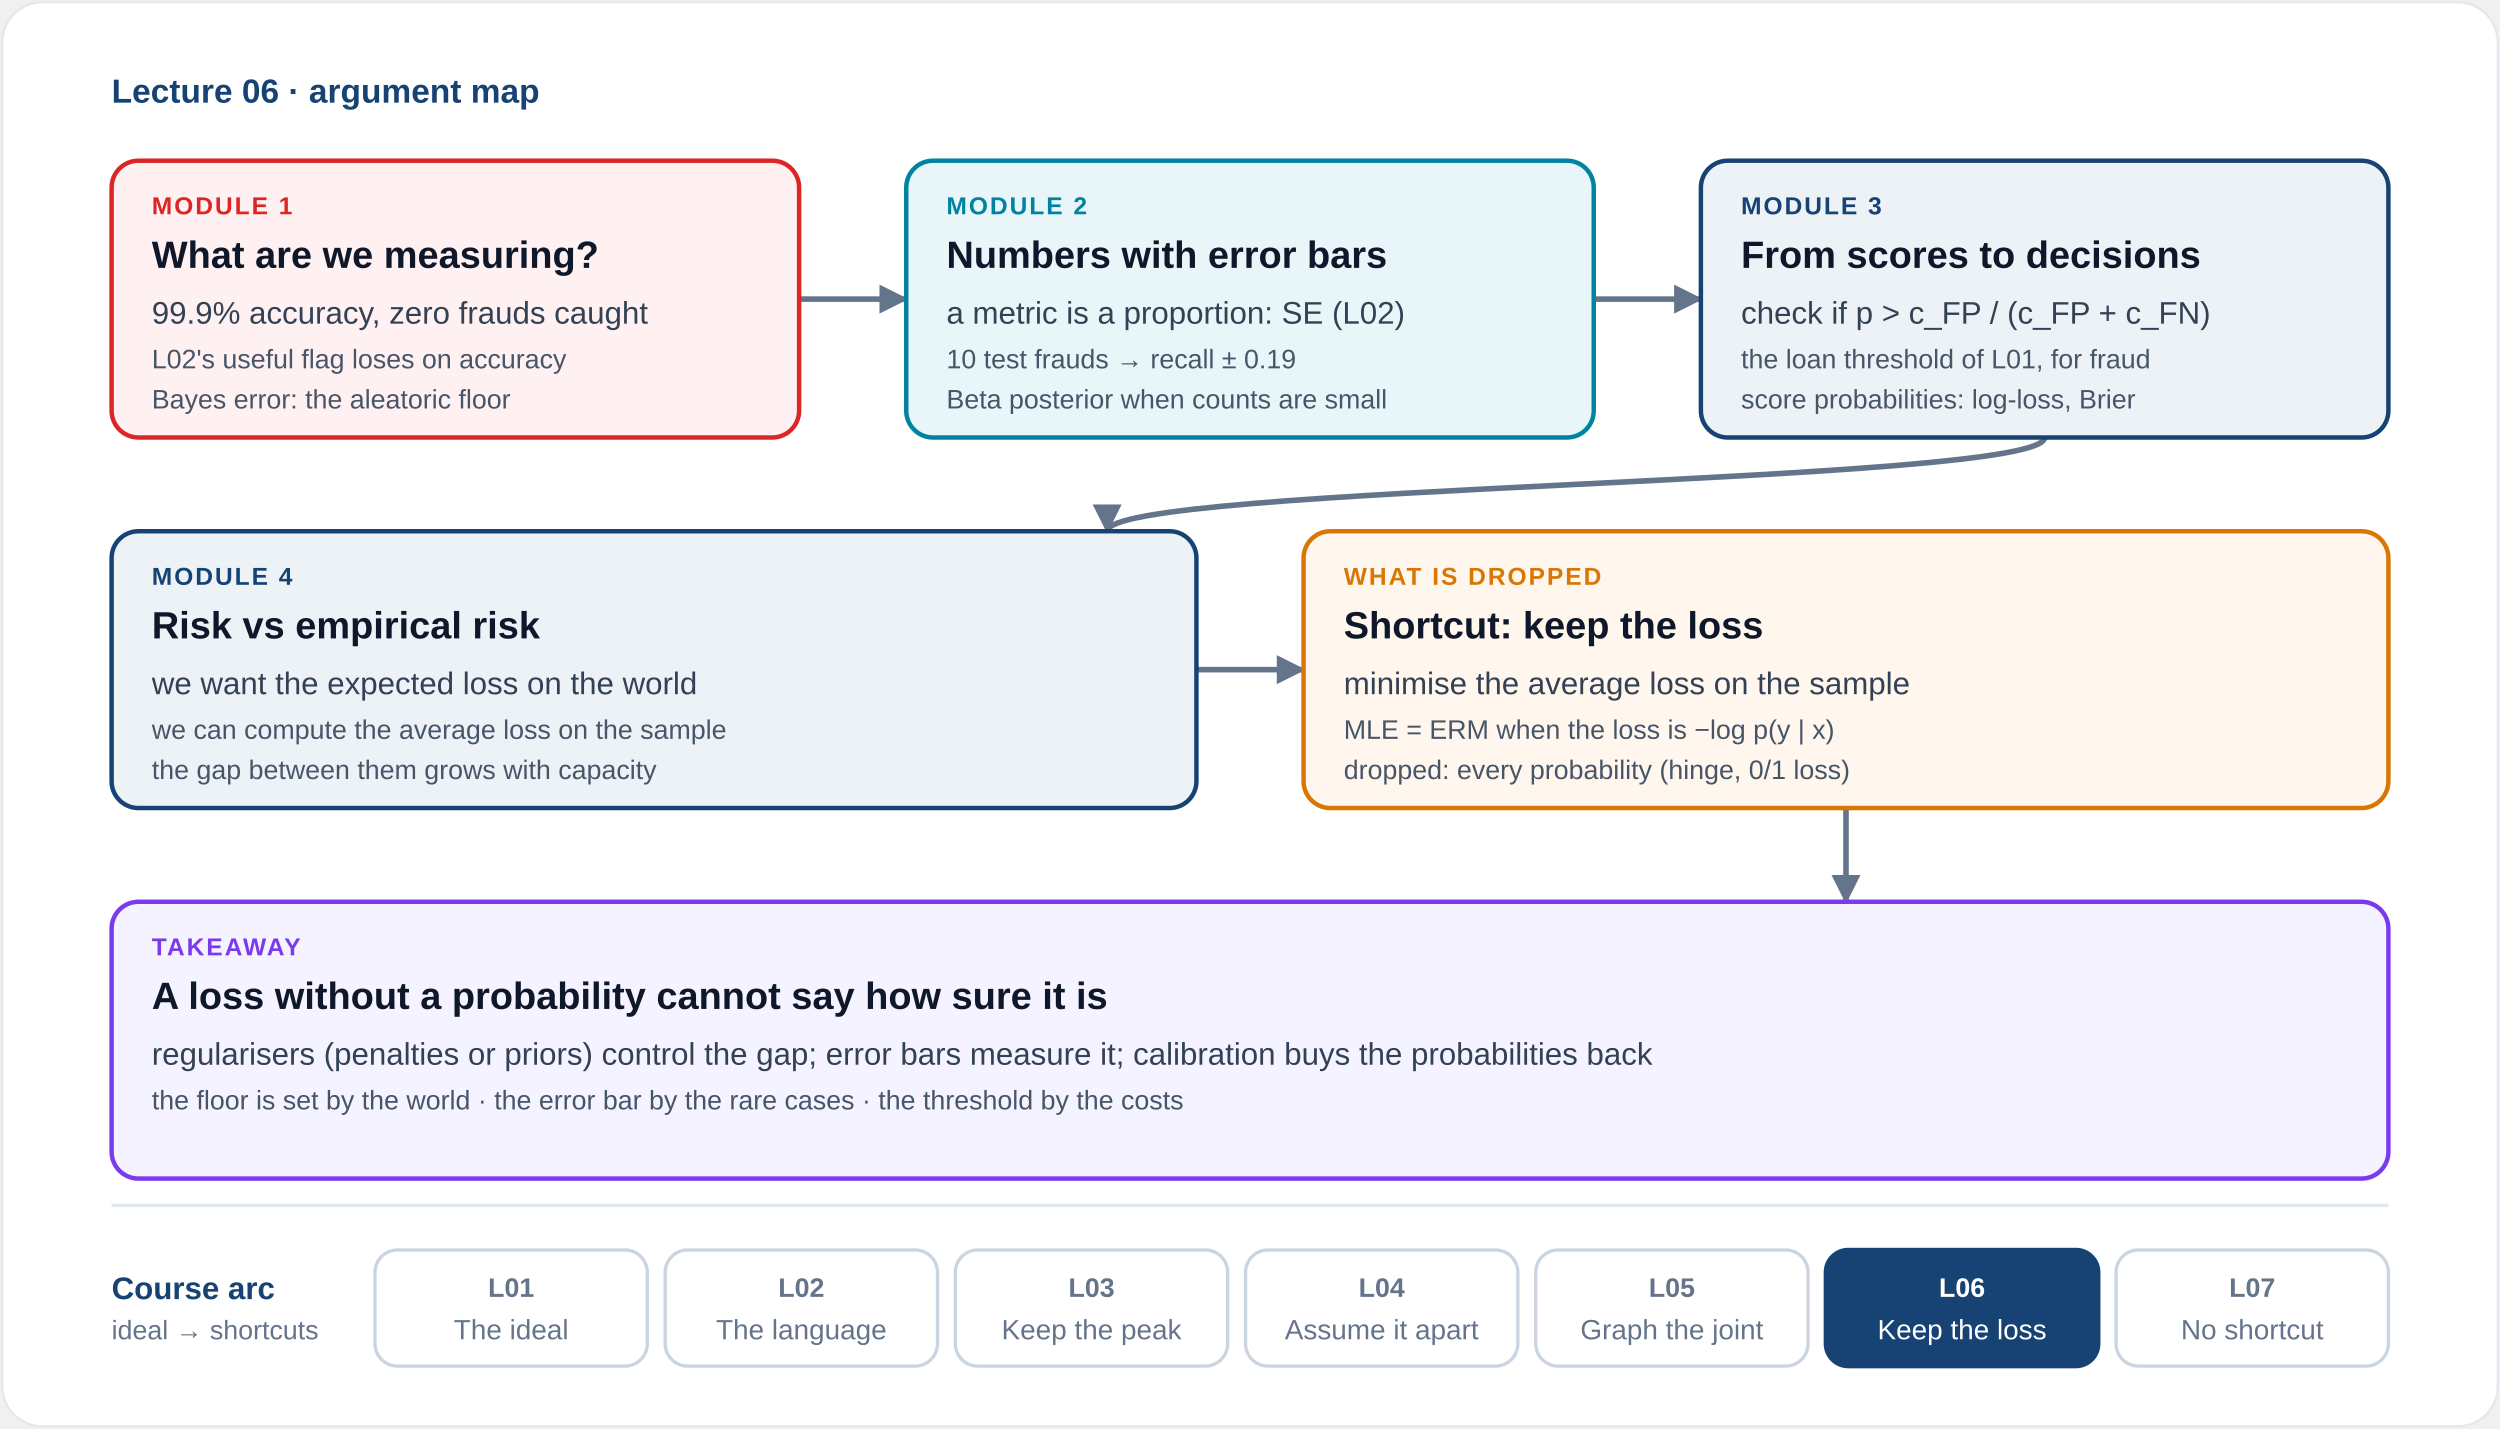
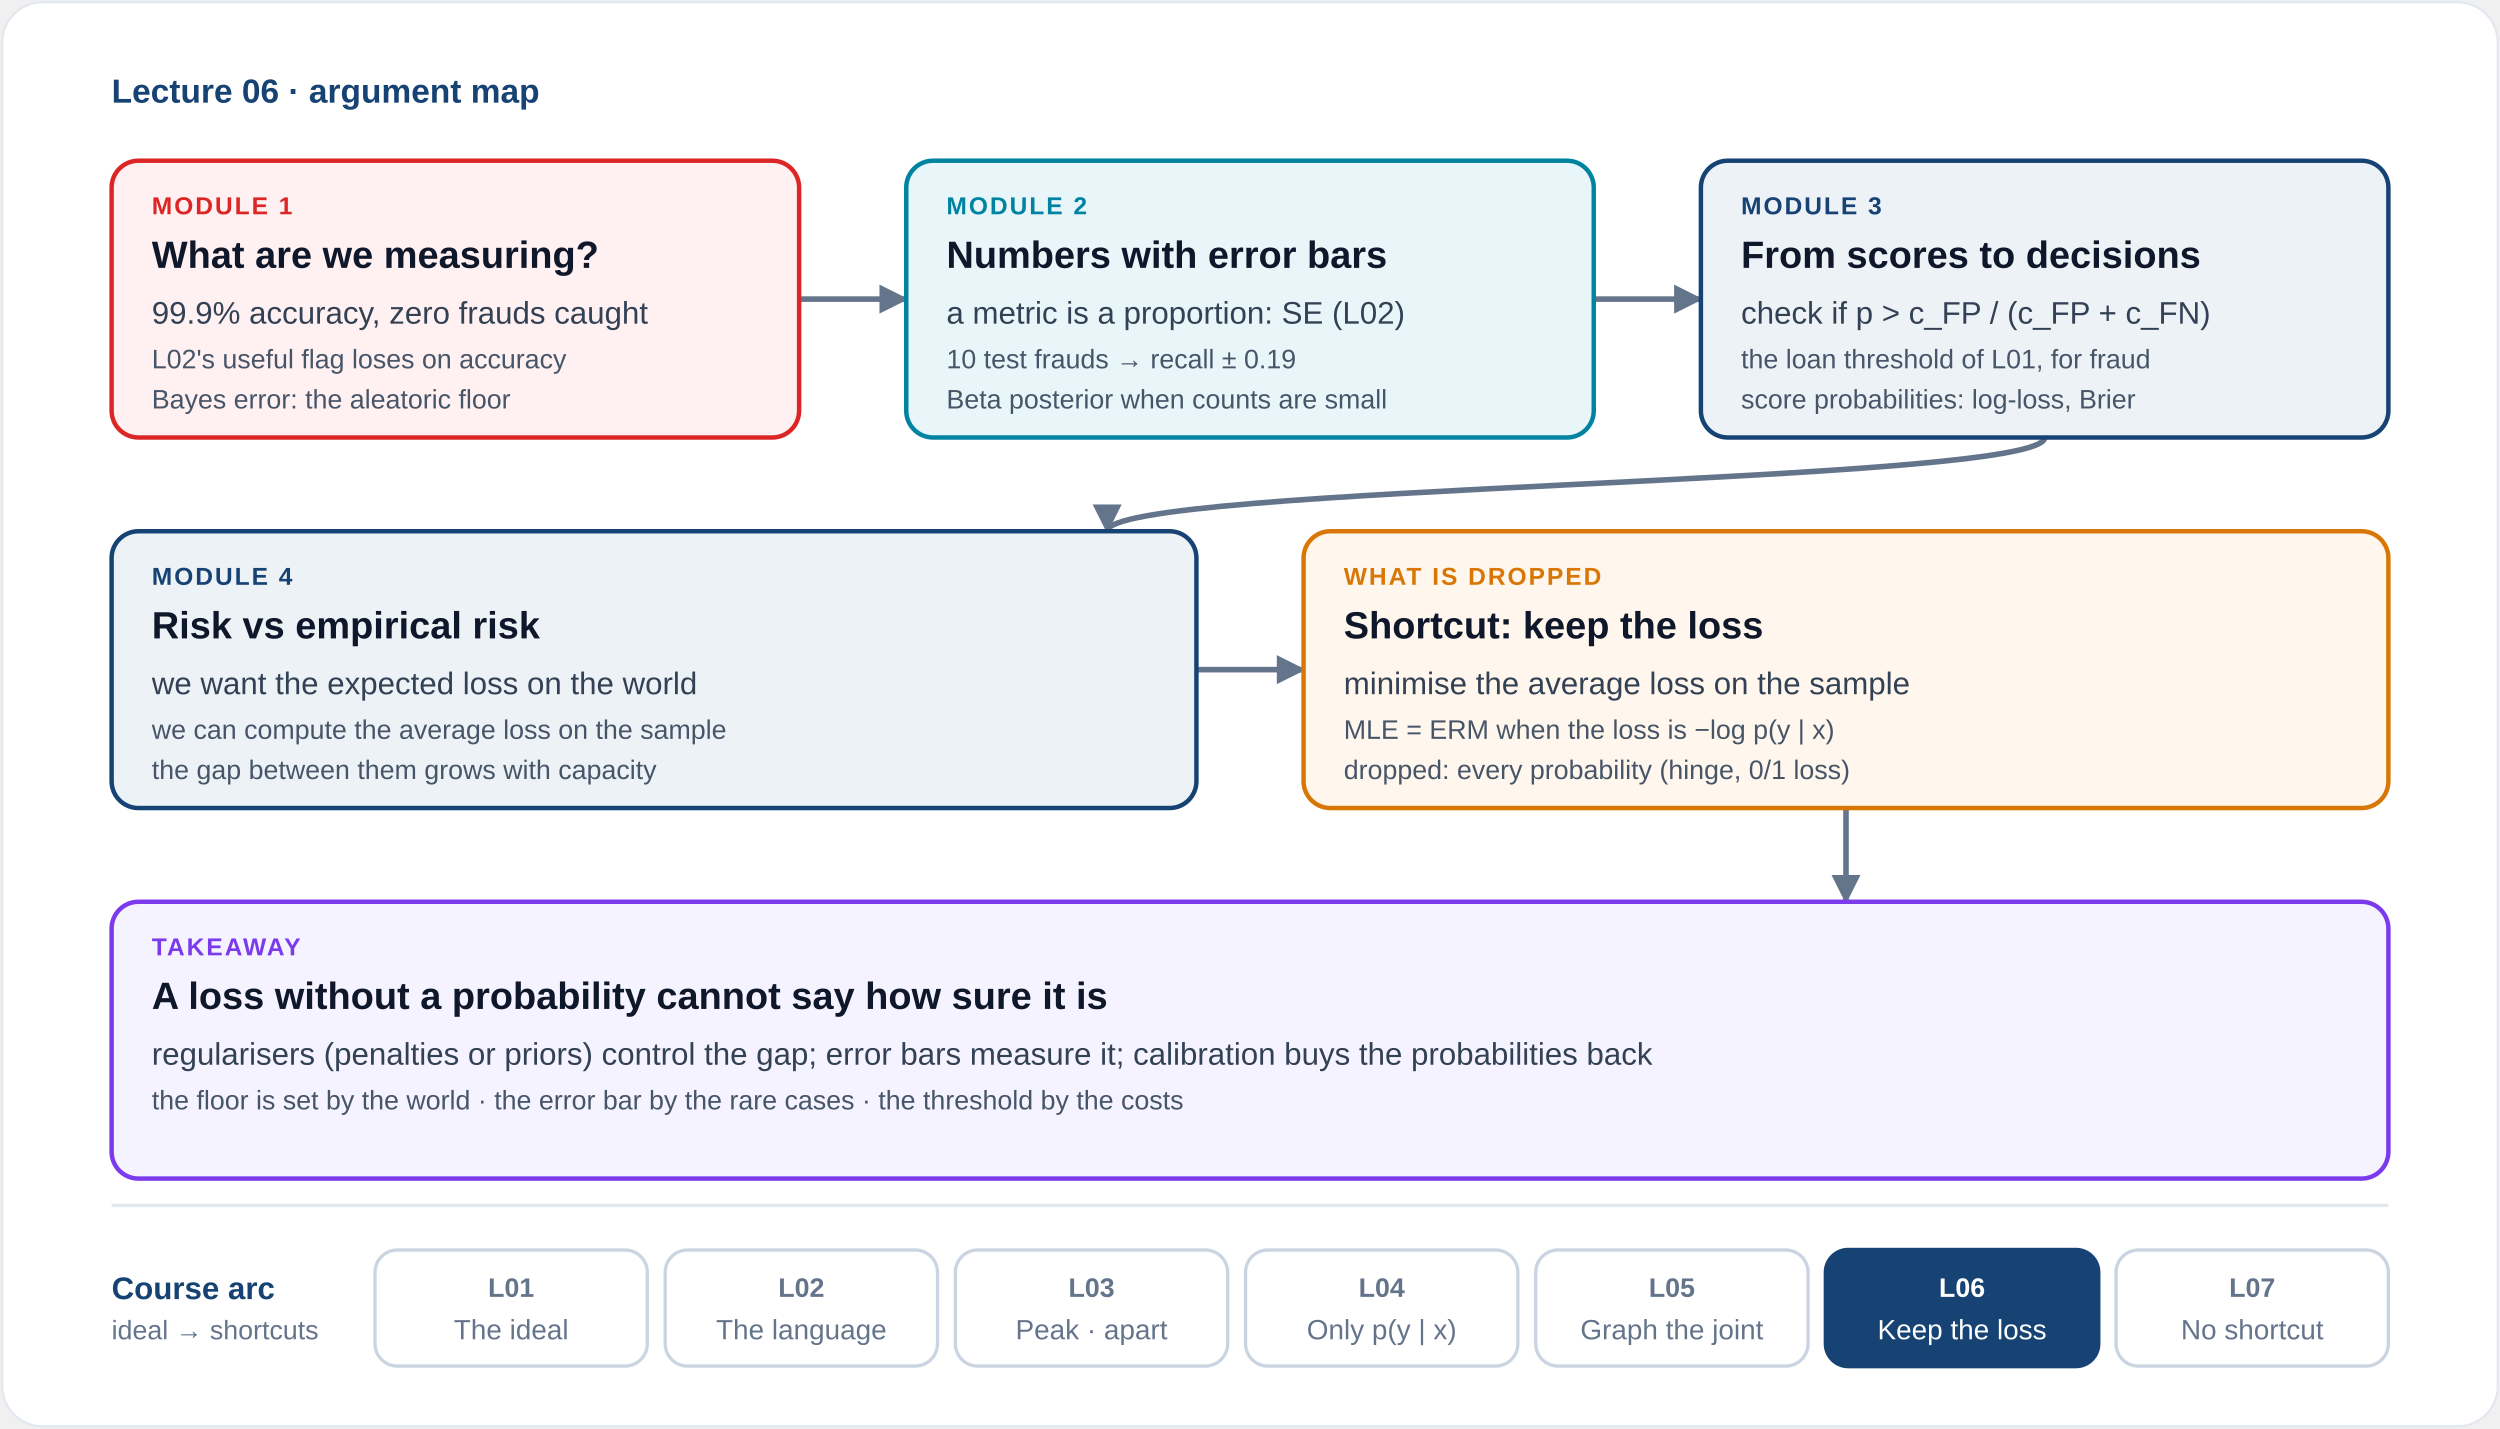
<svg xmlns="http://www.w3.org/2000/svg" viewBox="0 0 1120 640" role="img" aria-labelledby="title desc">
  <defs>
    <marker id="arrow" markerUnits="userSpaceOnUse" markerWidth="13" markerHeight="13" refX="12" refY="6.5" orient="auto">
      <path d="M0,0 L13,6.5 L0,13 Z" fill="#64748b" />
    </marker>
    <style>
      .head { font: 700 17px Arial, "Helvetica Neue", sans-serif; fill: #0f172a; }
      .text { font: 14px Arial, "Helvetica Neue", sans-serif; fill: #334155; }
      .small { font: 12px Arial, "Helvetica Neue", sans-serif; fill: #475569; }
      .tag { font: 700 11px Arial, "Helvetica Neue", sans-serif; letter-spacing: 0.08em; }
      .arclabel { font: 700 14px Arial, "Helvetica Neue", sans-serif; fill: #164374; }
      .arcsub { font: 12px Arial, "Helvetica Neue", sans-serif; fill: #64748b; }
      .arcnum { font: 700 12px Arial, "Helvetica Neue", sans-serif; }
      .arcname { font: 12.5px Arial, "Helvetica Neue", sans-serif; }
      .arrow { stroke: #64748b; stroke-width: 2.5; fill: none; marker-end: url(#arrow); }
    </style>
  </defs>
  <rect x="1" y="1" width="1118" height="638" rx="18" fill="#ffffff" stroke="#e2e8f0" />
  <text x="50" y="46" class="arclabel" style="font-size:15px">Lecture 06 · argument map</text>
  <path d="M358 134 H406" class="arrow" />
  <path d="M714 134 H762" class="arrow" />
  <path d="M916 196 C916 217 496 217 496 238" class="arrow" />
  <path d="M536 300 H584" class="arrow" />
  <path d="M827 362 C827 383 827 383 827 404" class="arrow" />
  <g transform="translate(50 72)">
    <rect width="308" height="124" rx="12" fill="#fff1f1" stroke="#dc2626" stroke-width="2" />
    <text x="18" y="24" class="tag" fill="#dc2626">MODULE 1</text>
    <text x="18" y="48" class="head">What are we measuring?</text>
    <text x="18" y="73" class="text">99.9% accuracy, zero frauds caught</text>
    <text x="18" y="93" class="small">L02's useful flag loses on accuracy</text>
    <text x="18" y="111" class="small">Bayes error: the aleatoric floor</text>
  </g>
  <g transform="translate(406 72)">
    <rect width="308" height="124" rx="12" fill="#e8f6f9" stroke="#0083A1" stroke-width="2" />
    <text x="18" y="24" class="tag" fill="#0083A1">MODULE 2</text>
    <text x="18" y="48" class="head">Numbers with error bars</text>
    <text x="18" y="73" class="text">a metric is a proportion: SE (L02)</text>
    <text x="18" y="93" class="small">10 test frauds → recall ± 0.19</text>
    <text x="18" y="111" class="small">Beta posterior when counts are small</text>
  </g>
  <g transform="translate(762 72)">
    <rect width="308" height="124" rx="12" fill="#edf2f7" stroke="#164374" stroke-width="2" />
    <text x="18" y="24" class="tag" fill="#164374">MODULE 3</text>
    <text x="18" y="48" class="head">From scores to decisions</text>
    <text x="18" y="73" class="text">check if p &gt; c_FP / (c_FP + c_FN)</text>
    <text x="18" y="93" class="small">the loan threshold of L01, for fraud</text>
    <text x="18" y="111" class="small">score probabilities: log-loss, Brier</text>
  </g>
  <g transform="translate(50 238)">
    <rect width="486" height="124" rx="12" fill="#edf2f7" stroke="#164374" stroke-width="2" />
    <text x="18" y="24" class="tag" fill="#164374">MODULE 4</text>
    <text x="18" y="48" class="head">Risk vs empirical risk</text>
    <text x="18" y="73" class="text">we want the expected loss on the world</text>
    <text x="18" y="93" class="small">we can compute the average loss on the sample</text>
    <text x="18" y="111" class="small">the gap between them grows with capacity</text>
  </g>
  <g transform="translate(584 238)">
    <rect width="486" height="124" rx="12" fill="#fff7ed" stroke="#d97706" stroke-width="2" />
    <text x="18" y="24" class="tag" fill="#d97706">WHAT IS DROPPED</text>
    <text x="18" y="48" class="head">Shortcut: keep the loss</text>
    <text x="18" y="73" class="text">minimise the average loss on the sample</text>
    <text x="18" y="93" class="small">MLE = ERM when the loss is −log p(y | x)</text>
    <text x="18" y="111" class="small">dropped: every probability (hinge, 0/1 loss)</text>
  </g>
  <g transform="translate(50 404)">
    <rect width="1020" height="124" rx="12" fill="#f5f3ff" stroke="#7c3aed" stroke-width="2" />
    <text x="18" y="24" class="tag" fill="#7c3aed">TAKEAWAY</text>
    <text x="18" y="48" class="head">A loss without a probability cannot say how sure it is</text>
    <text x="18" y="73" class="text">regularisers (penalties or priors) control the gap; error bars measure it; calibration buys the probabilities back</text>
    <text x="18" y="93" class="small">the floor is set by the world · the error bar by the rare cases · the threshold by the costs</text>
  </g>
  <line x1="50" y1="540" x2="1070" y2="540" stroke="#e2e8f0" stroke-width="1.5" />
  <text x="50" y="582" class="arclabel">Course arc</text>
  <text x="50" y="600" class="arcsub">ideal → shortcuts</text>
  <rect x="168" y="560" width="122" height="52" rx="10" fill="#ffffff" stroke="#cbd5e1" stroke-width="1.5" />
  <text x="229" y="581" text-anchor="middle" class="arcnum" fill="#64748b">L01</text>
  <text x="229" y="600" text-anchor="middle" class="arcname" fill="#64748b">The ideal</text>
  <rect x="298" y="560" width="122" height="52" rx="10" fill="#ffffff" stroke="#cbd5e1" stroke-width="1.5" />
  <text x="359" y="581" text-anchor="middle" class="arcnum" fill="#64748b">L02</text>
  <text x="359" y="600" text-anchor="middle" class="arcname" fill="#64748b">The language</text>
  <rect x="428" y="560" width="122" height="52" rx="10" fill="#ffffff" stroke="#cbd5e1" stroke-width="1.5" />
  <text x="489" y="581" text-anchor="middle" class="arcnum" fill="#64748b">L03</text>
-   <text x="489" y="600" text-anchor="middle" class="arcname" fill="#64748b">Keep the peak</text>
+   <text x="489" y="600" text-anchor="middle" class="arcname" fill="#64748b">Peak · apart</text>
  <rect x="558" y="560" width="122" height="52" rx="10" fill="#ffffff" stroke="#cbd5e1" stroke-width="1.5" />
  <text x="619" y="581" text-anchor="middle" class="arcnum" fill="#64748b">L04</text>
-   <text x="619" y="600" text-anchor="middle" class="arcname" fill="#64748b">Assume it apart</text>
+   <text x="619" y="600" text-anchor="middle" class="arcname" fill="#64748b">Only p(y | x)</text>
  <rect x="688" y="560" width="122" height="52" rx="10" fill="#ffffff" stroke="#cbd5e1" stroke-width="1.5" />
  <text x="749" y="581" text-anchor="middle" class="arcnum" fill="#64748b">L05</text>
  <text x="749" y="600" text-anchor="middle" class="arcname" fill="#64748b">Graph the joint</text>
  <rect x="818" y="560" width="122" height="52" rx="10" fill="#164374" stroke="#164374" stroke-width="2" />
  <text x="879" y="581" text-anchor="middle" class="arcnum" fill="#ffffff">L06</text>
  <text x="879" y="600" text-anchor="middle" class="arcname" fill="#ffffff">Keep the loss</text>
  <rect x="948" y="560" width="122" height="52" rx="10" fill="#ffffff" stroke="#cbd5e1" stroke-width="1.5" />
  <text x="1009" y="581" text-anchor="middle" class="arcnum" fill="#64748b">L07</text>
  <text x="1009" y="600" text-anchor="middle" class="arcname" fill="#64748b">No shortcut</text>
</svg>
